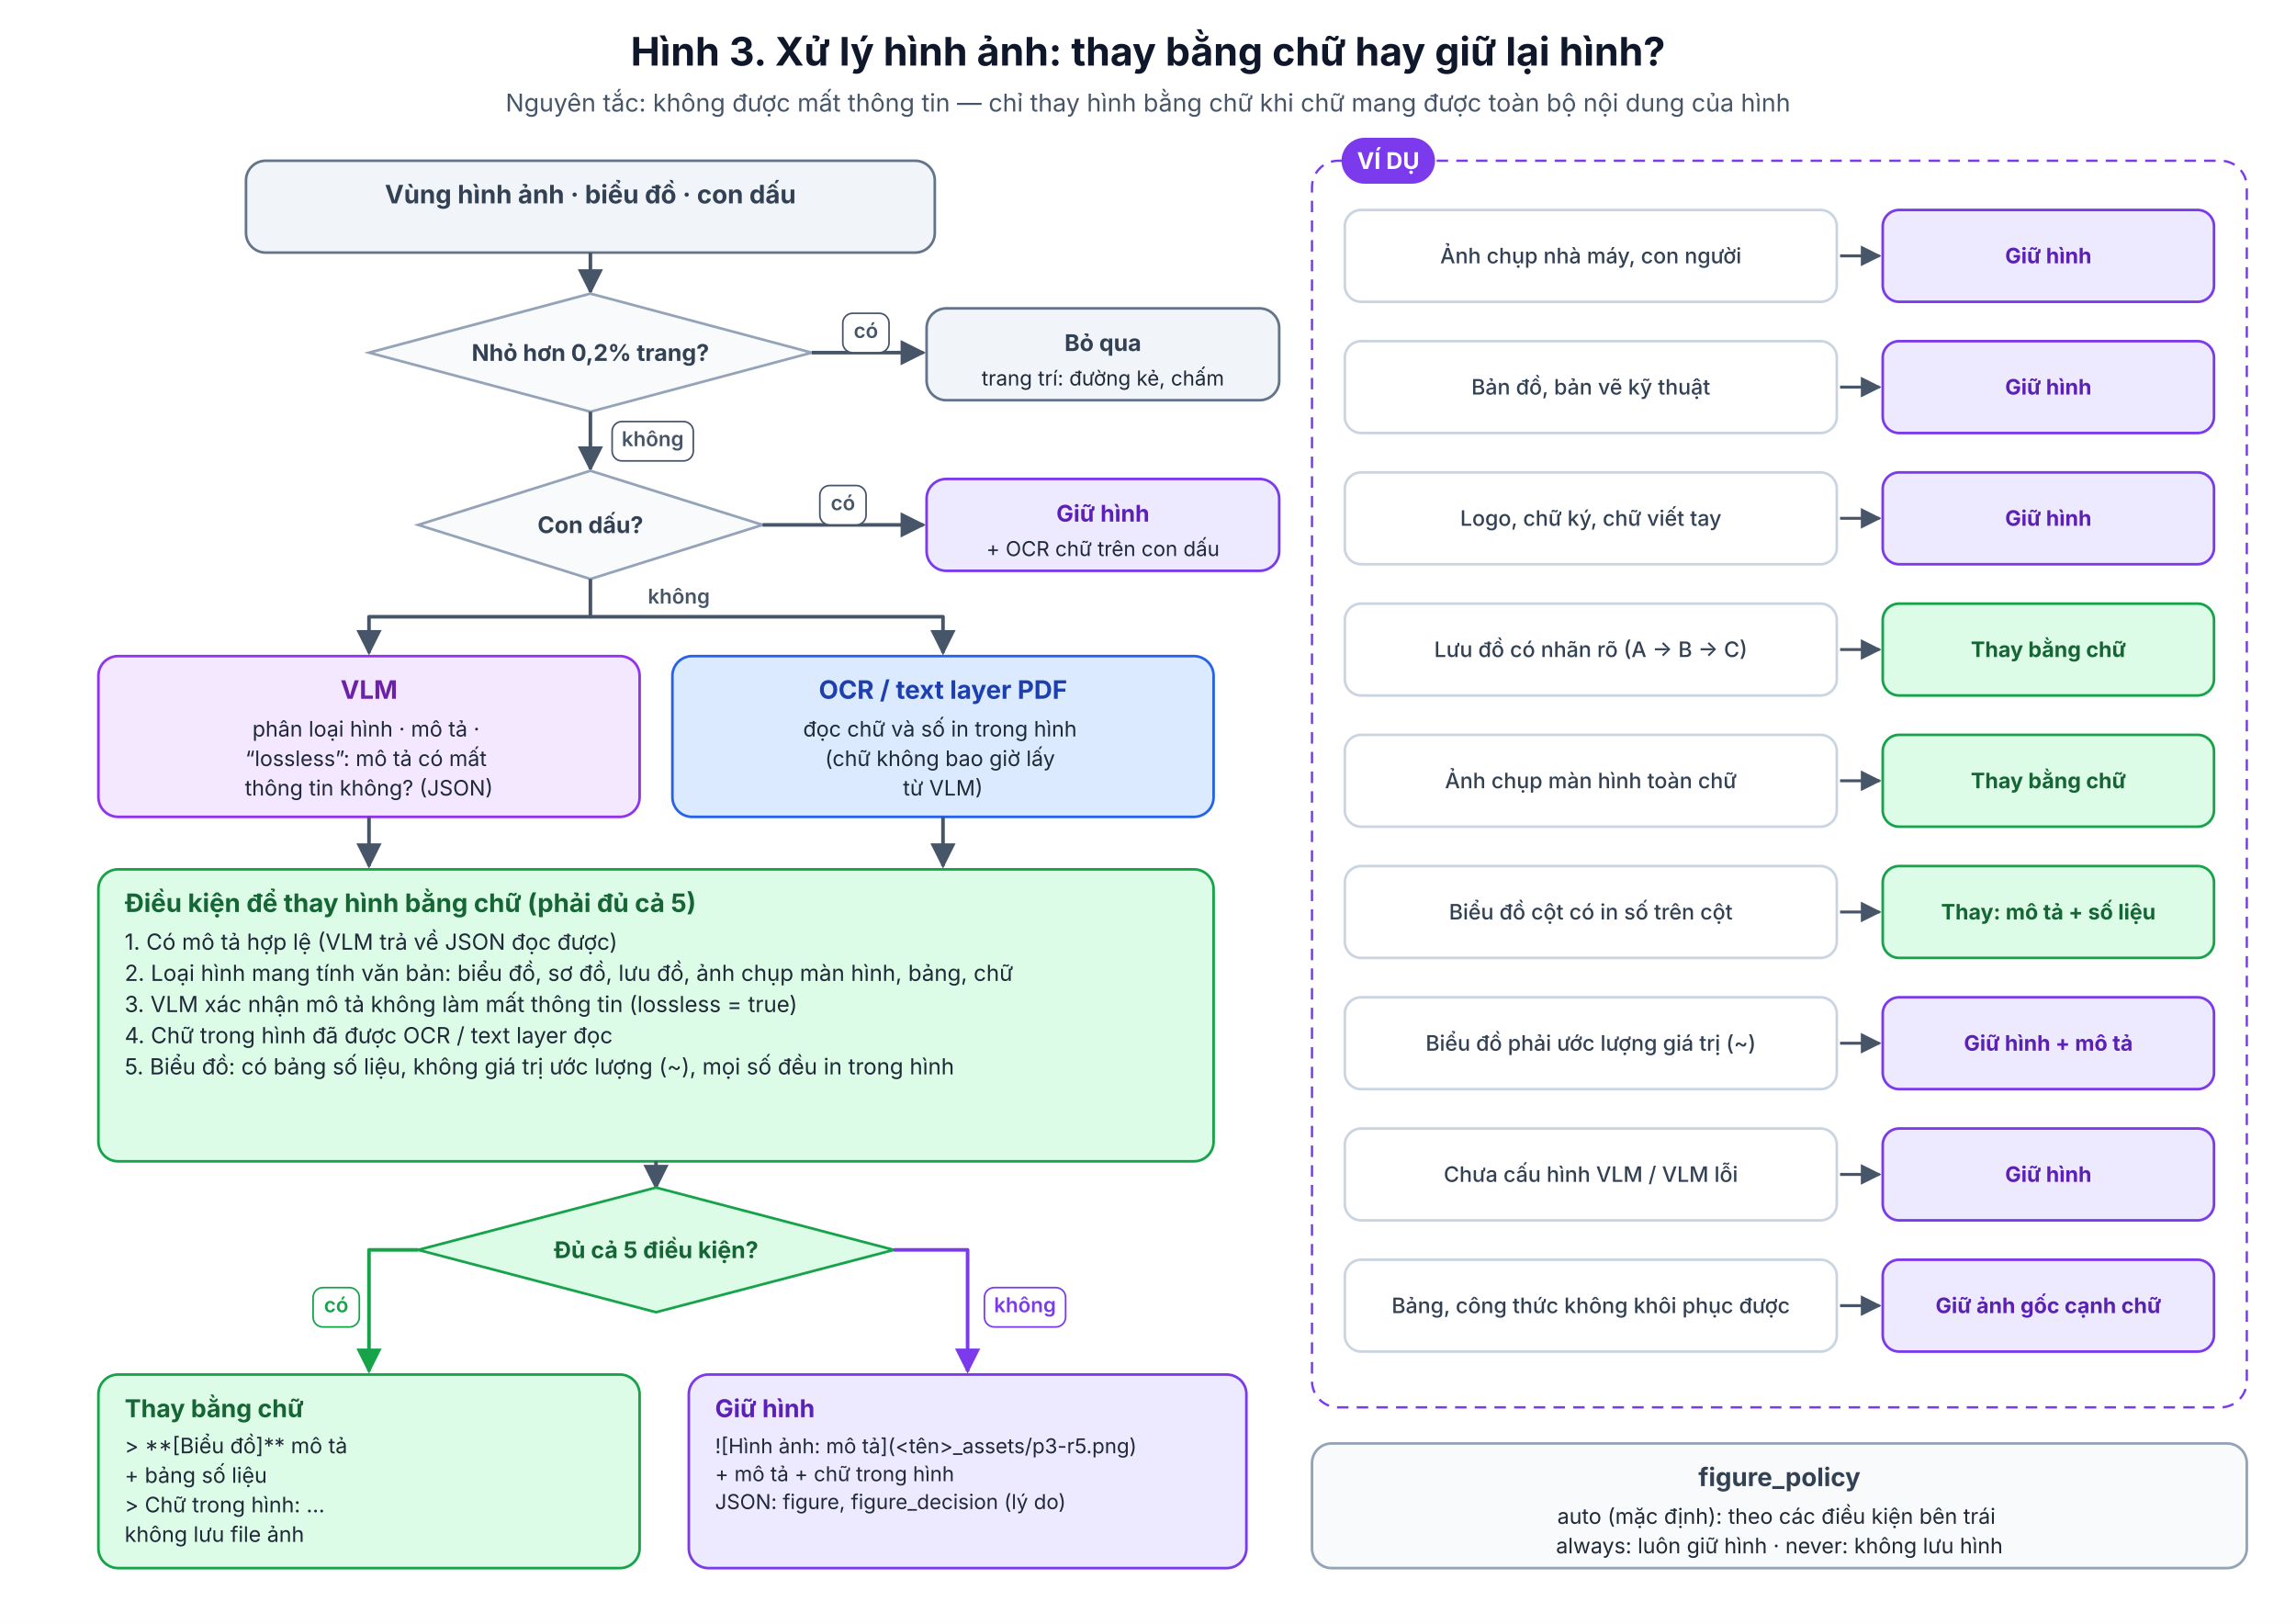
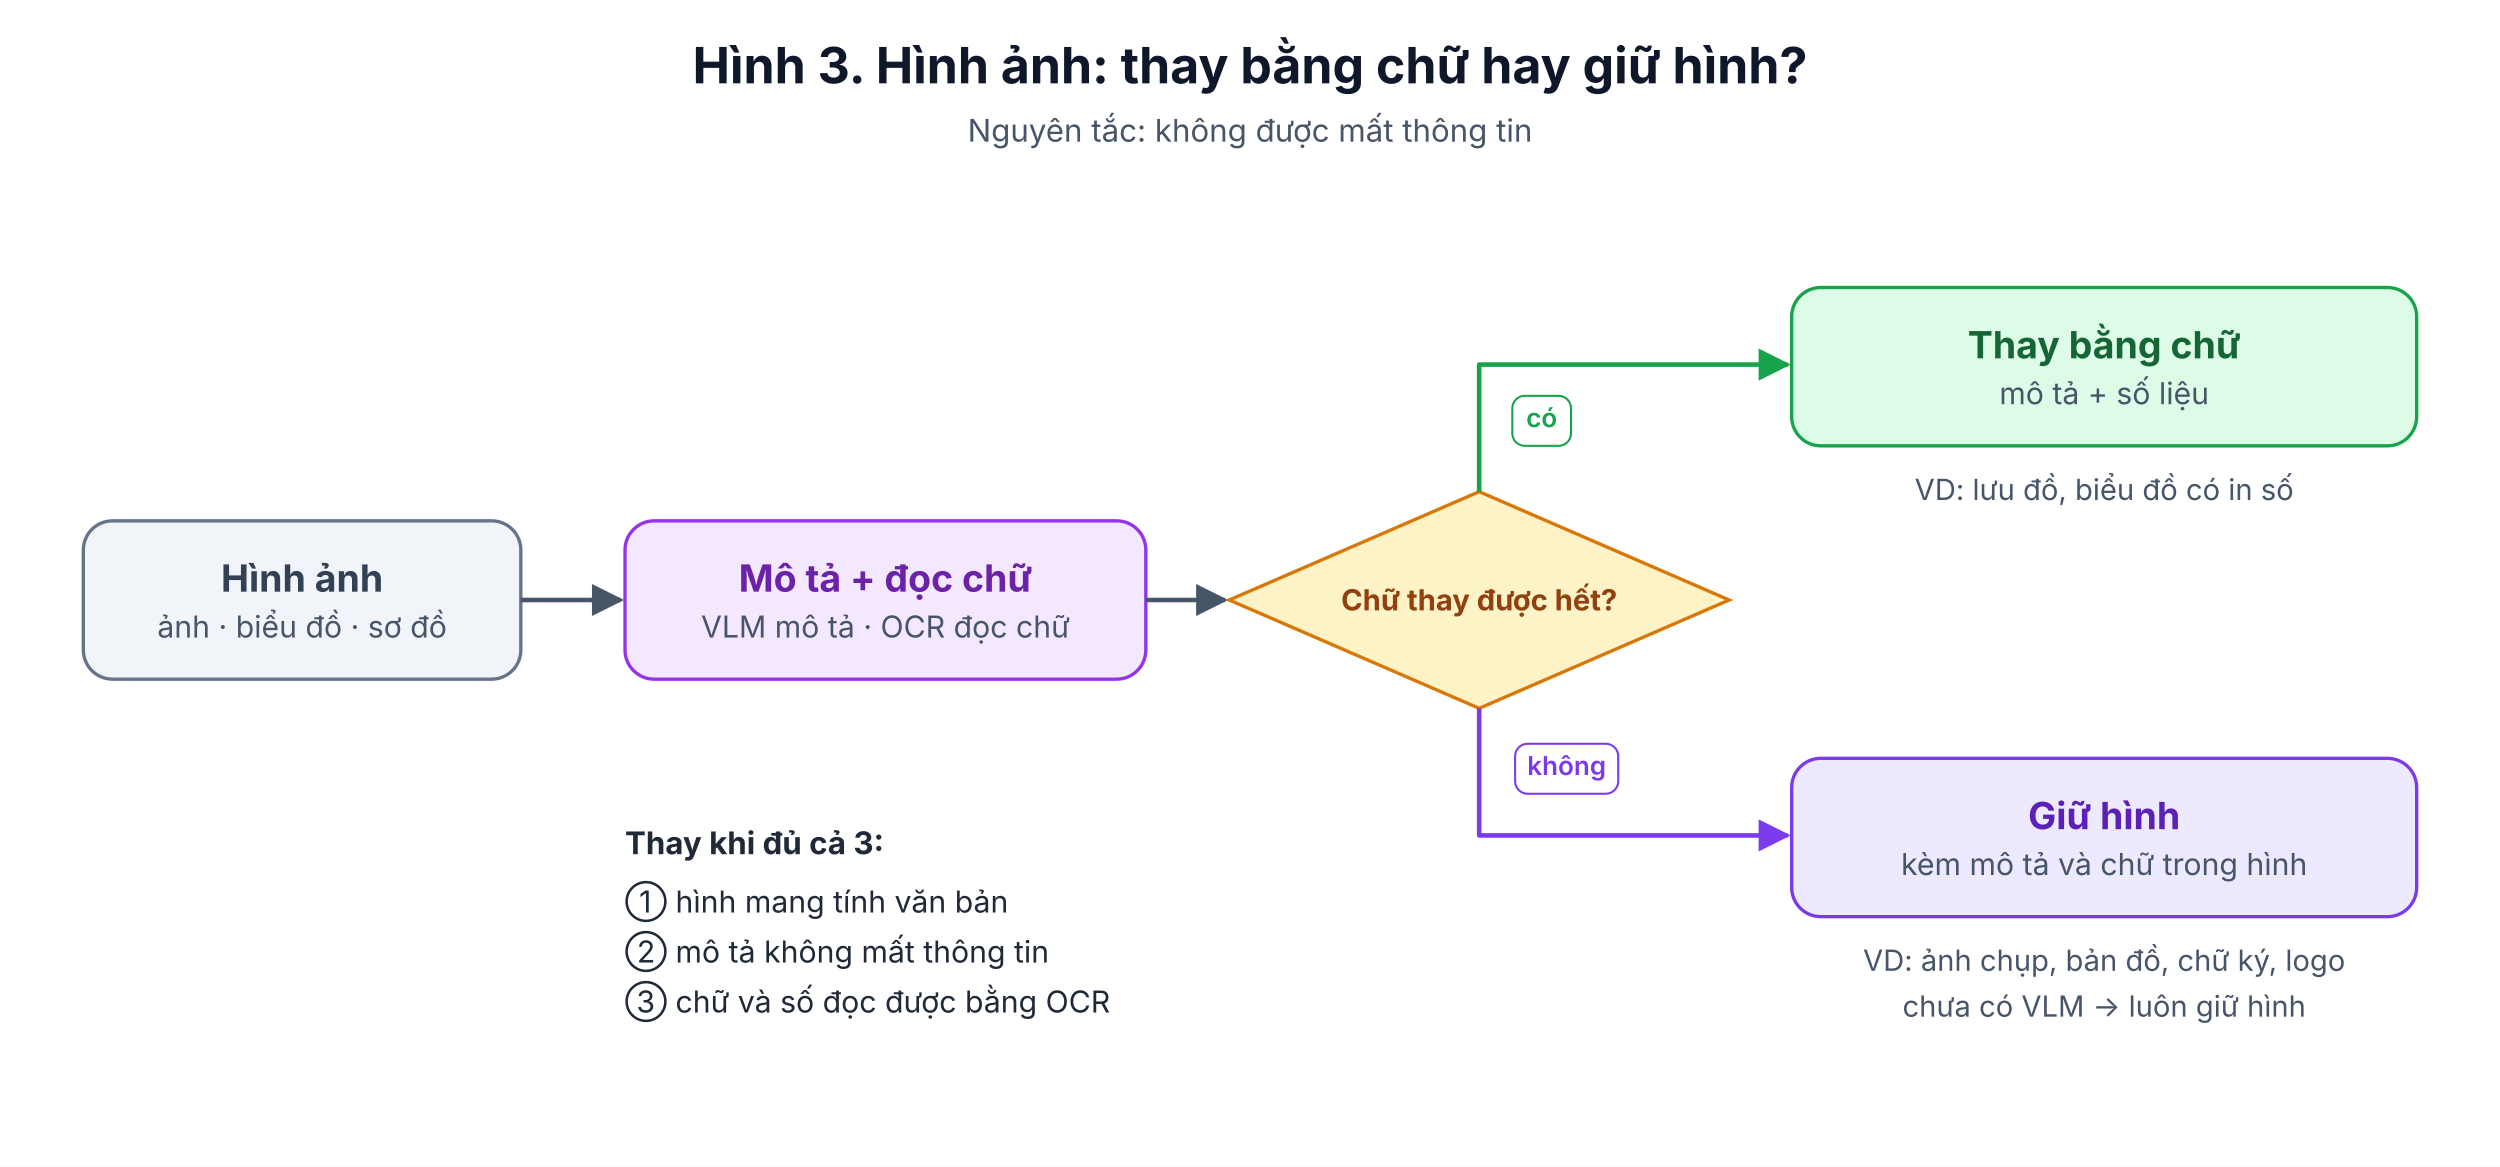
- <svg xmlns="http://www.w3.org/2000/svg" width="1400" height="990" viewBox="0 0 1400 990" role="img">
+ <svg xmlns="http://www.w3.org/2000/svg" width="1200" height="560" viewBox="0 0 1200 560" role="img">
  <defs>
    <marker id="m475569" viewBox="0 0 10 10" refX="9" refY="5" markerWidth="7" markerHeight="7" orient="auto-start-reverse">
      <path d="M 0 0 L 10 5 L 0 10 z" fill="#475569" />
    </marker>
    <marker id="m16a34a" viewBox="0 0 10 10" refX="9" refY="5" markerWidth="7" markerHeight="7" orient="auto-start-reverse">
      <path d="M 0 0 L 10 5 L 0 10 z" fill="#16a34a" />
    </marker>
    <marker id="m7c3aed" viewBox="0 0 10 10" refX="9" refY="5" markerWidth="7" markerHeight="7" orient="auto-start-reverse">
      <path d="M 0 0 L 10 5 L 0 10 z" fill="#7c3aed" />
    </marker>
  </defs>
-   <rect x="0" y="0" width="1400" height="990" fill="#ffffff" />
-   <text x="700.0" y="40" font-family="Inter, 'Segoe UI', Roboto, 'Helvetica Neue', Arial, sans-serif" font-size="24" font-weight="700" fill="#0f172a" text-anchor="middle">
-     <tspan x="700.0" dy="0">Hình 3. Xử lý hình ảnh: thay bằng chữ hay giữ lại hình?</tspan>
+   <rect x="0" y="0" width="1200" height="560" fill="#ffffff" />
+   <text x="600.0" y="40" font-family="Inter, 'Segoe UI', Roboto, 'Helvetica Neue', Arial, sans-serif" font-size="24" font-weight="700" fill="#0f172a" text-anchor="middle">
+     <tspan x="600.0" dy="0">Hình 3. Hình ảnh: thay bằng chữ hay giữ hình?</tspan>
  </text>
-   <text x="700.0" y="68" font-family="Inter, 'Segoe UI', Roboto, 'Helvetica Neue', Arial, sans-serif" font-size="15" font-weight="400" fill="#475569" text-anchor="middle">
-     <tspan x="700.0" dy="0">Nguyên tắc: không được mất thông tin — chỉ thay hình bằng chữ khi chữ mang được toàn bộ nội dung của hình</tspan>
+   <text x="600.0" y="68" font-family="Inter, 'Segoe UI', Roboto, 'Helvetica Neue', Arial, sans-serif" font-size="15" font-weight="400" fill="#475569" text-anchor="middle">
+     <tspan x="600.0" dy="0">Nguyên tắc: không được mất thông tin</tspan>
  </text>
-   <rect x="150" y="98" width="420" height="56" rx="12" fill="#f1f5f9" stroke="#64748b" stroke-width="1.6" />
-   <text x="360.0" y="124" font-family="Inter, 'Segoe UI', Roboto, 'Helvetica Neue', Arial, sans-serif" font-size="15.5" font-weight="700" fill="#334155" text-anchor="middle">
-     <tspan x="360.0" dy="0">Vùng hình ảnh · biểu đồ · con dấu</tspan>
+   <rect x="40" y="250" width="210" height="76" rx="14" fill="#f1f5f9" stroke="#64748b" stroke-width="1.6" />
+   <text x="145.0" y="284.0" font-family="Inter, 'Segoe UI', Roboto, 'Helvetica Neue', Arial, sans-serif" font-size="18" font-weight="700" fill="#334155" text-anchor="middle">
+     <tspan x="145.0" dy="0">Hình ảnh</tspan>
  </text>
-   <path d="M 360 154 L 360 178" fill="none" stroke="#475569" stroke-width="2.2" stroke-linejoin="round" marker-end="url(#m475569)" />
-   <polygon points="360,179.0 495.0,215 360,251.0 225.0,215" fill="#f8fafc" stroke="#94a3b8" stroke-width="1.6" />
-   <text x="360" y="220" font-family="Inter, 'Segoe UI', Roboto, 'Helvetica Neue', Arial, sans-serif" font-size="14" font-weight="700" fill="#334155" text-anchor="middle">
-     <tspan x="360" dy="0">Nhỏ hơn 0,2% trang?</tspan>
+   <text x="145.0" y="306.0" font-family="Inter, 'Segoe UI', Roboto, 'Helvetica Neue', Arial, sans-serif" font-size="14.5" font-weight="400" fill="#475569" text-anchor="middle">
+     <tspan x="145.0" dy="0">ảnh · biểu đồ · sơ đồ</tspan>
  </text>
-   <rect x="565" y="188" width="215" height="56" rx="12" fill="#f1f5f9" stroke="#64748b" stroke-width="1.6" />
-   <text x="672.5" y="214" font-family="Inter, 'Segoe UI', Roboto, 'Helvetica Neue', Arial, sans-serif" font-size="14" font-weight="700" fill="#334155" text-anchor="middle">
-     <tspan x="672.5" dy="0">Bỏ qua</tspan>
+   <path d="M 250 288 L 298 288" fill="none" stroke="#475569" stroke-width="2.2" stroke-linejoin="round" marker-end="url(#m475569)" />
+   <rect x="300" y="250" width="250" height="76" rx="14" fill="#f3e8ff" stroke="#9333ea" stroke-width="1.6" />
+   <text x="425.0" y="284.0" font-family="Inter, 'Segoe UI', Roboto, 'Helvetica Neue', Arial, sans-serif" font-size="18" font-weight="700" fill="#6b21a8" text-anchor="middle">
+     <tspan x="425.0" dy="0">Mô tả + đọc chữ</tspan>
  </text>
-   <text x="672.5" y="235" font-family="Inter, 'Segoe UI', Roboto, 'Helvetica Neue', Arial, sans-serif" font-size="12.5" font-weight="400" fill="#1f2937" text-anchor="middle">
-     <tspan x="672.5" dy="0">trang trí: đường kẻ, chấm</tspan>
+   <text x="425.0" y="306.0" font-family="Inter, 'Segoe UI', Roboto, 'Helvetica Neue', Arial, sans-serif" font-size="14.5" font-weight="400" fill="#475569" text-anchor="middle">
+     <tspan x="425.0" dy="0">VLM mô tả · OCR đọc chữ</tspan>
  </text>
-   <path d="M 495 215 L 563 215" fill="none" stroke="#475569" stroke-width="2.2" stroke-linejoin="round" marker-end="url(#m475569)" />
-   <rect x="513.9" y="191" width="28.2" height="24" rx="6" fill="#ffffff" stroke="#475569" stroke-width="1" />
-   <text x="528" y="206" font-family="Inter, 'Segoe UI', Roboto, 'Helvetica Neue', Arial, sans-serif" font-size="12.5" font-weight="600" fill="#475569" text-anchor="middle">
-     <tspan x="528" dy="0">có</tspan>
+   <path d="M 550 288 L 588 288" fill="none" stroke="#475569" stroke-width="2.2" stroke-linejoin="round" marker-end="url(#m475569)" />
+   <polygon points="710,236.0 830.0,288 710,340.0 590.0,288" fill="#fef3c7" stroke="#d97706" stroke-width="1.6" />
+   <text x="710" y="293" font-family="Inter, 'Segoe UI', Roboto, 'Helvetica Neue', Arial, sans-serif" font-size="14" font-weight="700" fill="#92400e" text-anchor="middle">
+     <tspan x="710" dy="0">Chữ thay được hết?</tspan>
  </text>
-   <path d="M 360 251 L 360 286" fill="none" stroke="#475569" stroke-width="2.2" stroke-linejoin="round" marker-end="url(#m475569)" />
-   <rect x="373.25" y="257" width="49.5" height="24" rx="6" fill="#ffffff" stroke="#475569" stroke-width="1" />
-   <text x="398" y="272" font-family="Inter, 'Segoe UI', Roboto, 'Helvetica Neue', Arial, sans-serif" font-size="12.5" font-weight="600" fill="#475569" text-anchor="middle">
-     <tspan x="398" dy="0">không</tspan>
+   <path d="M 710 236 L 710 175 L 858 175" fill="none" stroke="#16a34a" stroke-width="2.2" stroke-linejoin="round" marker-end="url(#m16a34a)" />
+   <rect x="725.9" y="190" width="28.2" height="24" rx="6" fill="#ffffff" stroke="#16a34a" stroke-width="1" />
+   <text x="740" y="205" font-family="Inter, 'Segoe UI', Roboto, 'Helvetica Neue', Arial, sans-serif" font-size="12.5" font-weight="600" fill="#16a34a" text-anchor="middle">
+     <tspan x="740" dy="0">có</tspan>
  </text>
-   <polygon points="360,287.0 465.0,320 360,353.0 255.0,320" fill="#f8fafc" stroke="#94a3b8" stroke-width="1.6" />
-   <text x="360" y="325" font-family="Inter, 'Segoe UI', Roboto, 'Helvetica Neue', Arial, sans-serif" font-size="14" font-weight="700" fill="#334155" text-anchor="middle">
-     <tspan x="360" dy="0">Con dấu?</tspan>
+   <rect x="860" y="138" width="300" height="76" rx="14" fill="#dcfce7" stroke="#16a34a" stroke-width="1.6" />
+   <text x="1010.0" y="172.0" font-family="Inter, 'Segoe UI', Roboto, 'Helvetica Neue', Arial, sans-serif" font-size="18" font-weight="700" fill="#166534" text-anchor="middle">
+     <tspan x="1010.0" dy="0">Thay bằng chữ</tspan>
  </text>
-   <rect x="565" y="292" width="215" height="56" rx="12" fill="#ede9fe" stroke="#7c3aed" stroke-width="1.6" />
-   <text x="672.5" y="318" font-family="Inter, 'Segoe UI', Roboto, 'Helvetica Neue', Arial, sans-serif" font-size="14" font-weight="700" fill="#5b21b6" text-anchor="middle">
-     <tspan x="672.5" dy="0">Giữ hình</tspan>
+   <text x="1010.0" y="194.0" font-family="Inter, 'Segoe UI', Roboto, 'Helvetica Neue', Arial, sans-serif" font-size="14.5" font-weight="400" fill="#475569" text-anchor="middle">
+     <tspan x="1010.0" dy="0">mô tả + số liệu</tspan>
  </text>
-   <text x="672.5" y="339" font-family="Inter, 'Segoe UI', Roboto, 'Helvetica Neue', Arial, sans-serif" font-size="12.5" font-weight="400" fill="#1f2937" text-anchor="middle">
-     <tspan x="672.5" dy="0">+ OCR chữ trên con dấu</tspan>
+   <path d="M 710 340 L 710 401 L 858 401" fill="none" stroke="#7c3aed" stroke-width="2.2" stroke-linejoin="round" marker-end="url(#m7c3aed)" />
+   <rect x="727.25" y="357" width="49.5" height="24" rx="6" fill="#ffffff" stroke="#7c3aed" stroke-width="1" />
+   <text x="752" y="372" font-family="Inter, 'Segoe UI', Roboto, 'Helvetica Neue', Arial, sans-serif" font-size="12.5" font-weight="600" fill="#7c3aed" text-anchor="middle">
+     <tspan x="752" dy="0">không</tspan>
  </text>
-   <path d="M 465 320 L 563 320" fill="none" stroke="#475569" stroke-width="2.2" stroke-linejoin="round" marker-end="url(#m475569)" />
-   <rect x="499.9" y="296" width="28.2" height="24" rx="6" fill="#ffffff" stroke="#475569" stroke-width="1" />
-   <text x="514" y="311" font-family="Inter, 'Segoe UI', Roboto, 'Helvetica Neue', Arial, sans-serif" font-size="12.5" font-weight="600" fill="#475569" text-anchor="middle">
-     <tspan x="514" dy="0">có</tspan>
+   <rect x="860" y="364" width="300" height="76" rx="14" fill="#ede9fe" stroke="#7c3aed" stroke-width="1.6" />
+   <text x="1010.0" y="398.0" font-family="Inter, 'Segoe UI', Roboto, 'Helvetica Neue', Arial, sans-serif" font-size="18" font-weight="700" fill="#5b21b6" text-anchor="middle">
+     <tspan x="1010.0" dy="0">Giữ hình</tspan>
  </text>
-   <path d="M 360 353 L 360 376 L 225 376 L 225 398" fill="none" stroke="#475569" stroke-width="2.2" stroke-linejoin="round" marker-end="url(#m475569)" />
-   <path d="M 360 376 L 575 376 L 575 398" fill="none" stroke="#475569" stroke-width="2.2" stroke-linejoin="round" marker-end="url(#m475569)" />
-   <text x="395" y="368" font-family="Inter, 'Segoe UI', Roboto, 'Helvetica Neue', Arial, sans-serif" font-size="12.5" font-weight="600" fill="#475569" text-anchor="start">
-     <tspan x="395" dy="0">không</tspan>
+   <text x="1010.0" y="420.0" font-family="Inter, 'Segoe UI', Roboto, 'Helvetica Neue', Arial, sans-serif" font-size="14.5" font-weight="400" fill="#475569" text-anchor="middle">
+     <tspan x="1010.0" dy="0">kèm mô tả và chữ trong hình</tspan>
  </text>
-   <rect x="60" y="400" width="330" height="98" rx="12" fill="#f3e8ff" stroke="#9333ea" stroke-width="1.6" />
-   <text x="225.0" y="426" font-family="Inter, 'Segoe UI', Roboto, 'Helvetica Neue', Arial, sans-serif" font-size="15.5" font-weight="700" fill="#6b21a8" text-anchor="middle">
-     <tspan x="225.0" dy="0">VLM</tspan>
+   <text x="1010" y="240" font-family="Inter, 'Segoe UI', Roboto, 'Helvetica Neue', Arial, sans-serif" font-size="14" font-weight="400" fill="#475569" text-anchor="middle">
+     <tspan x="1010" dy="0">VD: lưu đồ, biểu đồ có in số</tspan>
  </text>
-   <text x="225.0" y="449" font-family="Inter, 'Segoe UI', Roboto, 'Helvetica Neue', Arial, sans-serif" font-size="13" font-weight="400" fill="#1f2937" text-anchor="middle">
-     <tspan x="225.0" dy="0">phân loại hình · mô tả ·</tspan>
-     <tspan x="225.0" dy="18">“lossless”: mô tả có mất</tspan>
-     <tspan x="225.0" dy="18">thông tin không? (JSON)</tspan>
+   <text x="1010" y="466" font-family="Inter, 'Segoe UI', Roboto, 'Helvetica Neue', Arial, sans-serif" font-size="14" font-weight="400" fill="#475569" text-anchor="middle">
+     <tspan x="1010" dy="0">VD: ảnh chụp, bản đồ, chữ ký, logo</tspan>
  </text>
-   <rect x="410" y="400" width="330" height="98" rx="12" fill="#dbeafe" stroke="#2563eb" stroke-width="1.6" />
-   <text x="575.0" y="426" font-family="Inter, 'Segoe UI', Roboto, 'Helvetica Neue', Arial, sans-serif" font-size="15.5" font-weight="700" fill="#1e40af" text-anchor="middle">
-     <tspan x="575.0" dy="0">OCR / text layer PDF</tspan>
+   <text x="1010" y="488" font-family="Inter, 'Segoe UI', Roboto, 'Helvetica Neue', Arial, sans-serif" font-size="14" font-weight="400" fill="#475569" text-anchor="middle">
+     <tspan x="1010" dy="0">chưa có VLM → luôn giữ hình</tspan>
  </text>
-   <text x="575.0" y="449" font-family="Inter, 'Segoe UI', Roboto, 'Helvetica Neue', Arial, sans-serif" font-size="13" font-weight="400" fill="#1f2937" text-anchor="middle">
-     <tspan x="575.0" dy="0">đọc chữ và số in trong hình</tspan>
-     <tspan x="575.0" dy="18">(chữ không bao giờ lấy</tspan>
-     <tspan x="575.0" dy="18">từ VLM)</tspan>
+   <text x="300" y="410" font-family="Inter, 'Segoe UI', Roboto, 'Helvetica Neue', Arial, sans-serif" font-size="15" font-weight="700" fill="#1f2937" text-anchor="start">
+     <tspan x="300" dy="0">Thay khi đủ cả 3:</tspan>
  </text>
-   <path d="M 225 498 L 225 528" fill="none" stroke="#475569" stroke-width="2.2" stroke-linejoin="round" marker-end="url(#m475569)" />
-   <path d="M 575 498 L 575 528" fill="none" stroke="#475569" stroke-width="2.2" stroke-linejoin="round" marker-end="url(#m475569)" />
-   <rect x="60" y="530" width="680" height="178" rx="12" fill="#dcfce7" stroke="#16a34a" stroke-width="1.6" />
-   <text x="76" y="556" font-family="Inter, 'Segoe UI', Roboto, 'Helvetica Neue', Arial, sans-serif" font-size="15.5" font-weight="700" fill="#166534" text-anchor="start">
-     <tspan x="76" dy="0">Điều kiện để thay hình bằng chữ (phải đủ cả 5)</tspan>
-   </text>
-   <text x="76" y="579" font-family="Inter, 'Segoe UI', Roboto, 'Helvetica Neue', Arial, sans-serif" font-size="13.5" font-weight="400" fill="#1f2937" text-anchor="start">
-     <tspan x="76" dy="0">1. Có mô tả hợp lệ (VLM trả về JSON đọc được)</tspan>
-     <tspan x="76" dy="19">2. Loại hình mang tính văn bản: biểu đồ, sơ đồ, lưu đồ, ảnh chụp màn hình, bảng, chữ</tspan>
-     <tspan x="76" dy="19">3. VLM xác nhận mô tả không làm mất thông tin (lossless = true)</tspan>
-     <tspan x="76" dy="19">4. Chữ trong hình đã được OCR / text layer đọc</tspan>
-     <tspan x="76" dy="19">5. Biểu đồ: có bảng số liệu, không giá trị ước lượng (~), mọi số đều in trong hình</tspan>
-   </text>
-   <path d="M 400 708 L 400 724" fill="none" stroke="#475569" stroke-width="2.2" stroke-linejoin="round" marker-end="url(#m475569)" />
-   <polygon points="400,724.0 545.0,762 400,800.0 255.0,762" fill="#dcfce7" stroke="#16a34a" stroke-width="1.6" />
-   <text x="400" y="767" font-family="Inter, 'Segoe UI', Roboto, 'Helvetica Neue', Arial, sans-serif" font-size="14" font-weight="700" fill="#166534" text-anchor="middle">
-     <tspan x="400" dy="0">Đủ cả 5 điều kiện?</tspan>
-   </text>
-   <rect x="60" y="838" width="330" height="118" rx="12" fill="#dcfce7" stroke="#16a34a" stroke-width="1.6" />
-   <text x="76" y="864" font-family="Inter, 'Segoe UI', Roboto, 'Helvetica Neue', Arial, sans-serif" font-size="15" font-weight="700" fill="#166534" text-anchor="start">
-     <tspan x="76" dy="0">Thay bằng chữ</tspan>
-   </text>
-   <text x="76" y="886" font-family="Inter, 'Segoe UI', Roboto, 'Helvetica Neue', Arial, sans-serif" font-size="13" font-weight="400" fill="#1f2937" text-anchor="start">
-     <tspan x="76" dy="0">&gt; **[Biểu đồ]** mô tả</tspan>
-     <tspan x="76" dy="18">+ bảng số liệu</tspan>
-     <tspan x="76" dy="18">&gt; Chữ trong hình: …</tspan>
-     <tspan x="76" dy="18">không lưu file ảnh</tspan>
-   </text>
-   <rect x="420" y="838" width="340" height="118" rx="12" fill="#ede9fe" stroke="#7c3aed" stroke-width="1.6" />
-   <text x="436" y="864" font-family="Inter, 'Segoe UI', Roboto, 'Helvetica Neue', Arial, sans-serif" font-size="15" font-weight="700" fill="#5b21b6" text-anchor="start">
-     <tspan x="436" dy="0">Giữ hình</tspan>
-   </text>
-   <text x="436" y="886" font-family="Inter, 'Segoe UI', Roboto, 'Helvetica Neue', Arial, sans-serif" font-size="12.5" font-weight="400" fill="#1f2937" text-anchor="start">
-     <tspan x="436" dy="0">![Hình ảnh: mô tả](&lt;tên&gt;_assets/p3-r5.png)</tspan>
-     <tspan x="436" dy="17">+ mô tả + chữ trong hình</tspan>
-     <tspan x="436" dy="17">JSON: figure, figure_decision (lý do)</tspan>
-   </text>
-   <path d="M 255 762 L 225 762 L 225 836" fill="none" stroke="#16a34a" stroke-width="2.2" stroke-linejoin="round" marker-end="url(#m16a34a)" />
-   <rect x="190.9" y="785" width="28.2" height="24" rx="6" fill="#ffffff" stroke="#16a34a" stroke-width="1" />
-   <text x="205" y="800" font-family="Inter, 'Segoe UI', Roboto, 'Helvetica Neue', Arial, sans-serif" font-size="12.5" font-weight="600" fill="#16a34a" text-anchor="middle">
-     <tspan x="205" dy="0">có</tspan>
-   </text>
-   <path d="M 545 762 L 590 762 L 590 836" fill="none" stroke="#7c3aed" stroke-width="2.2" stroke-linejoin="round" marker-end="url(#m7c3aed)" />
-   <rect x="600.25" y="785" width="49.5" height="24" rx="6" fill="#ffffff" stroke="#7c3aed" stroke-width="1" />
-   <text x="625" y="800" font-family="Inter, 'Segoe UI', Roboto, 'Helvetica Neue', Arial, sans-serif" font-size="12.5" font-weight="600" fill="#7c3aed" text-anchor="middle">
-     <tspan x="625" dy="0">không</tspan>
-   </text>
-   <rect x="800" y="98" width="570" height="760" rx="16" fill="none" stroke="#7c3aed" stroke-width="1.4" stroke-dasharray="7 5" />
-   <rect x="818" y="84" width="57.0" height="28" rx="14" fill="#7c3aed" />
-   <text x="846.5" y="103" font-family="Inter, 'Segoe UI', Roboto, 'Helvetica Neue', Arial, sans-serif" font-size="14" font-weight="700" fill="#ffffff" text-anchor="middle">
-     <tspan x="846.5" dy="0">VÍ DỤ</tspan>
-   </text>
-   <rect x="820" y="128" width="300" height="56" rx="10" fill="#ffffff" stroke="#cbd5e1" stroke-width="1.6" />
-   <text x="970.0" y="160.55" font-family="Inter, 'Segoe UI', Roboto, 'Helvetica Neue', Arial, sans-serif" font-size="13" font-weight="500" fill="#334155" text-anchor="middle">
-     <tspan x="970.0" dy="0">Ảnh chụp nhà máy, con người</tspan>
-   </text>
-   <path d="M 1122 156 L 1146 156" fill="none" stroke="#475569" stroke-width="1.8" stroke-linejoin="round" marker-end="url(#m475569)" />
-   <rect x="1148" y="128" width="202" height="56" rx="10" fill="#ede9fe" stroke="#7c3aed" stroke-width="1.6" />
-   <text x="1249.0" y="160.55" font-family="Inter, 'Segoe UI', Roboto, 'Helvetica Neue', Arial, sans-serif" font-size="13" font-weight="700" fill="#5b21b6" text-anchor="middle">
-     <tspan x="1249.0" dy="0">Giữ hình</tspan>
-   </text>
-   <rect x="820" y="208" width="300" height="56" rx="10" fill="#ffffff" stroke="#cbd5e1" stroke-width="1.6" />
-   <text x="970.0" y="240.55" font-family="Inter, 'Segoe UI', Roboto, 'Helvetica Neue', Arial, sans-serif" font-size="13" font-weight="500" fill="#334155" text-anchor="middle">
-     <tspan x="970.0" dy="0">Bản đồ, bản vẽ kỹ thuật</tspan>
-   </text>
-   <path d="M 1122 236 L 1146 236" fill="none" stroke="#475569" stroke-width="1.8" stroke-linejoin="round" marker-end="url(#m475569)" />
-   <rect x="1148" y="208" width="202" height="56" rx="10" fill="#ede9fe" stroke="#7c3aed" stroke-width="1.6" />
-   <text x="1249.0" y="240.55" font-family="Inter, 'Segoe UI', Roboto, 'Helvetica Neue', Arial, sans-serif" font-size="13" font-weight="700" fill="#5b21b6" text-anchor="middle">
-     <tspan x="1249.0" dy="0">Giữ hình</tspan>
-   </text>
-   <rect x="820" y="288" width="300" height="56" rx="10" fill="#ffffff" stroke="#cbd5e1" stroke-width="1.6" />
-   <text x="970.0" y="320.55" font-family="Inter, 'Segoe UI', Roboto, 'Helvetica Neue', Arial, sans-serif" font-size="13" font-weight="500" fill="#334155" text-anchor="middle">
-     <tspan x="970.0" dy="0">Logo, chữ ký, chữ viết tay</tspan>
-   </text>
-   <path d="M 1122 316 L 1146 316" fill="none" stroke="#475569" stroke-width="1.8" stroke-linejoin="round" marker-end="url(#m475569)" />
-   <rect x="1148" y="288" width="202" height="56" rx="10" fill="#ede9fe" stroke="#7c3aed" stroke-width="1.6" />
-   <text x="1249.0" y="320.55" font-family="Inter, 'Segoe UI', Roboto, 'Helvetica Neue', Arial, sans-serif" font-size="13" font-weight="700" fill="#5b21b6" text-anchor="middle">
-     <tspan x="1249.0" dy="0">Giữ hình</tspan>
-   </text>
-   <rect x="820" y="368" width="300" height="56" rx="10" fill="#ffffff" stroke="#cbd5e1" stroke-width="1.6" />
-   <text x="970.0" y="400.55" font-family="Inter, 'Segoe UI', Roboto, 'Helvetica Neue', Arial, sans-serif" font-size="13" font-weight="500" fill="#334155" text-anchor="middle">
-     <tspan x="970.0" dy="0">Lưu đồ có nhãn rõ (A → B → C)</tspan>
-   </text>
-   <path d="M 1122 396 L 1146 396" fill="none" stroke="#475569" stroke-width="1.8" stroke-linejoin="round" marker-end="url(#m475569)" />
-   <rect x="1148" y="368" width="202" height="56" rx="10" fill="#dcfce7" stroke="#16a34a" stroke-width="1.6" />
-   <text x="1249.0" y="400.55" font-family="Inter, 'Segoe UI', Roboto, 'Helvetica Neue', Arial, sans-serif" font-size="13" font-weight="700" fill="#166534" text-anchor="middle">
-     <tspan x="1249.0" dy="0">Thay bằng chữ</tspan>
-   </text>
-   <rect x="820" y="448" width="300" height="56" rx="10" fill="#ffffff" stroke="#cbd5e1" stroke-width="1.6" />
-   <text x="970.0" y="480.55" font-family="Inter, 'Segoe UI', Roboto, 'Helvetica Neue', Arial, sans-serif" font-size="13" font-weight="500" fill="#334155" text-anchor="middle">
-     <tspan x="970.0" dy="0">Ảnh chụp màn hình toàn chữ</tspan>
-   </text>
-   <path d="M 1122 476 L 1146 476" fill="none" stroke="#475569" stroke-width="1.8" stroke-linejoin="round" marker-end="url(#m475569)" />
-   <rect x="1148" y="448" width="202" height="56" rx="10" fill="#dcfce7" stroke="#16a34a" stroke-width="1.6" />
-   <text x="1249.0" y="480.55" font-family="Inter, 'Segoe UI', Roboto, 'Helvetica Neue', Arial, sans-serif" font-size="13" font-weight="700" fill="#166534" text-anchor="middle">
-     <tspan x="1249.0" dy="0">Thay bằng chữ</tspan>
-   </text>
-   <rect x="820" y="528" width="300" height="56" rx="10" fill="#ffffff" stroke="#cbd5e1" stroke-width="1.6" />
-   <text x="970.0" y="560.55" font-family="Inter, 'Segoe UI', Roboto, 'Helvetica Neue', Arial, sans-serif" font-size="13" font-weight="500" fill="#334155" text-anchor="middle">
-     <tspan x="970.0" dy="0">Biểu đồ cột có in số trên cột</tspan>
-   </text>
-   <path d="M 1122 556 L 1146 556" fill="none" stroke="#475569" stroke-width="1.8" stroke-linejoin="round" marker-end="url(#m475569)" />
-   <rect x="1148" y="528" width="202" height="56" rx="10" fill="#dcfce7" stroke="#16a34a" stroke-width="1.6" />
-   <text x="1249.0" y="560.55" font-family="Inter, 'Segoe UI', Roboto, 'Helvetica Neue', Arial, sans-serif" font-size="13" font-weight="700" fill="#166534" text-anchor="middle">
-     <tspan x="1249.0" dy="0">Thay: mô tả + số liệu</tspan>
-   </text>
-   <rect x="820" y="608" width="300" height="56" rx="10" fill="#ffffff" stroke="#cbd5e1" stroke-width="1.6" />
-   <text x="970.0" y="640.55" font-family="Inter, 'Segoe UI', Roboto, 'Helvetica Neue', Arial, sans-serif" font-size="13" font-weight="500" fill="#334155" text-anchor="middle">
-     <tspan x="970.0" dy="0">Biểu đồ phải ước lượng giá trị (~)</tspan>
-   </text>
-   <path d="M 1122 636 L 1146 636" fill="none" stroke="#475569" stroke-width="1.8" stroke-linejoin="round" marker-end="url(#m475569)" />
-   <rect x="1148" y="608" width="202" height="56" rx="10" fill="#ede9fe" stroke="#7c3aed" stroke-width="1.6" />
-   <text x="1249.0" y="640.55" font-family="Inter, 'Segoe UI', Roboto, 'Helvetica Neue', Arial, sans-serif" font-size="13" font-weight="700" fill="#5b21b6" text-anchor="middle">
-     <tspan x="1249.0" dy="0">Giữ hình + mô tả</tspan>
-   </text>
-   <rect x="820" y="688" width="300" height="56" rx="10" fill="#ffffff" stroke="#cbd5e1" stroke-width="1.6" />
-   <text x="970.0" y="720.55" font-family="Inter, 'Segoe UI', Roboto, 'Helvetica Neue', Arial, sans-serif" font-size="13" font-weight="500" fill="#334155" text-anchor="middle">
-     <tspan x="970.0" dy="0">Chưa cấu hình VLM / VLM lỗi</tspan>
-   </text>
-   <path d="M 1122 716 L 1146 716" fill="none" stroke="#475569" stroke-width="1.8" stroke-linejoin="round" marker-end="url(#m475569)" />
-   <rect x="1148" y="688" width="202" height="56" rx="10" fill="#ede9fe" stroke="#7c3aed" stroke-width="1.6" />
-   <text x="1249.0" y="720.55" font-family="Inter, 'Segoe UI', Roboto, 'Helvetica Neue', Arial, sans-serif" font-size="13" font-weight="700" fill="#5b21b6" text-anchor="middle">
-     <tspan x="1249.0" dy="0">Giữ hình</tspan>
-   </text>
-   <rect x="820" y="768" width="300" height="56" rx="10" fill="#ffffff" stroke="#cbd5e1" stroke-width="1.6" />
-   <text x="970.0" y="800.55" font-family="Inter, 'Segoe UI', Roboto, 'Helvetica Neue', Arial, sans-serif" font-size="13" font-weight="500" fill="#334155" text-anchor="middle">
-     <tspan x="970.0" dy="0">Bảng, công thức không khôi phục được</tspan>
-   </text>
-   <path d="M 1122 796 L 1146 796" fill="none" stroke="#475569" stroke-width="1.8" stroke-linejoin="round" marker-end="url(#m475569)" />
-   <rect x="1148" y="768" width="202" height="56" rx="10" fill="#ede9fe" stroke="#7c3aed" stroke-width="1.6" />
-   <text x="1249.0" y="800.55" font-family="Inter, 'Segoe UI', Roboto, 'Helvetica Neue', Arial, sans-serif" font-size="13" font-weight="700" fill="#5b21b6" text-anchor="middle">
-     <tspan x="1249.0" dy="0">Giữ ảnh gốc cạnh chữ</tspan>
-   </text>
-   <rect x="800" y="880" width="570" height="76" rx="12" fill="#f8fafc" stroke="#94a3b8" stroke-width="1.6" />
-   <text x="1085.0" y="906" font-family="Inter, 'Segoe UI', Roboto, 'Helvetica Neue', Arial, sans-serif" font-size="15.5" font-weight="700" fill="#334155" text-anchor="middle">
-     <tspan x="1085.0" dy="0">figure_policy</tspan>
-   </text>
-   <text x="1085.0" y="929" font-family="Inter, 'Segoe UI', Roboto, 'Helvetica Neue', Arial, sans-serif" font-size="13" font-weight="400" fill="#1f2937" text-anchor="middle">
-     <tspan x="1085.0" dy="0">auto (mặc định): theo các điều kiện bên trái</tspan>
-     <tspan x="1085.0" dy="18">always: luôn giữ hình · never: không lưu hình</tspan>
+   <text x="300" y="438" font-family="Inter, 'Segoe UI', Roboto, 'Helvetica Neue', Arial, sans-serif" font-size="14.5" font-weight="400" fill="#1f2937" text-anchor="start">
+     <tspan x="300" dy="0">① hình mang tính văn bản</tspan>
+     <tspan x="300" dy="24">② mô tả không mất thông tin</tspan>
+     <tspan x="300" dy="24">③ chữ và số đọc được bằng OCR</tspan>
  </text>
</svg>
